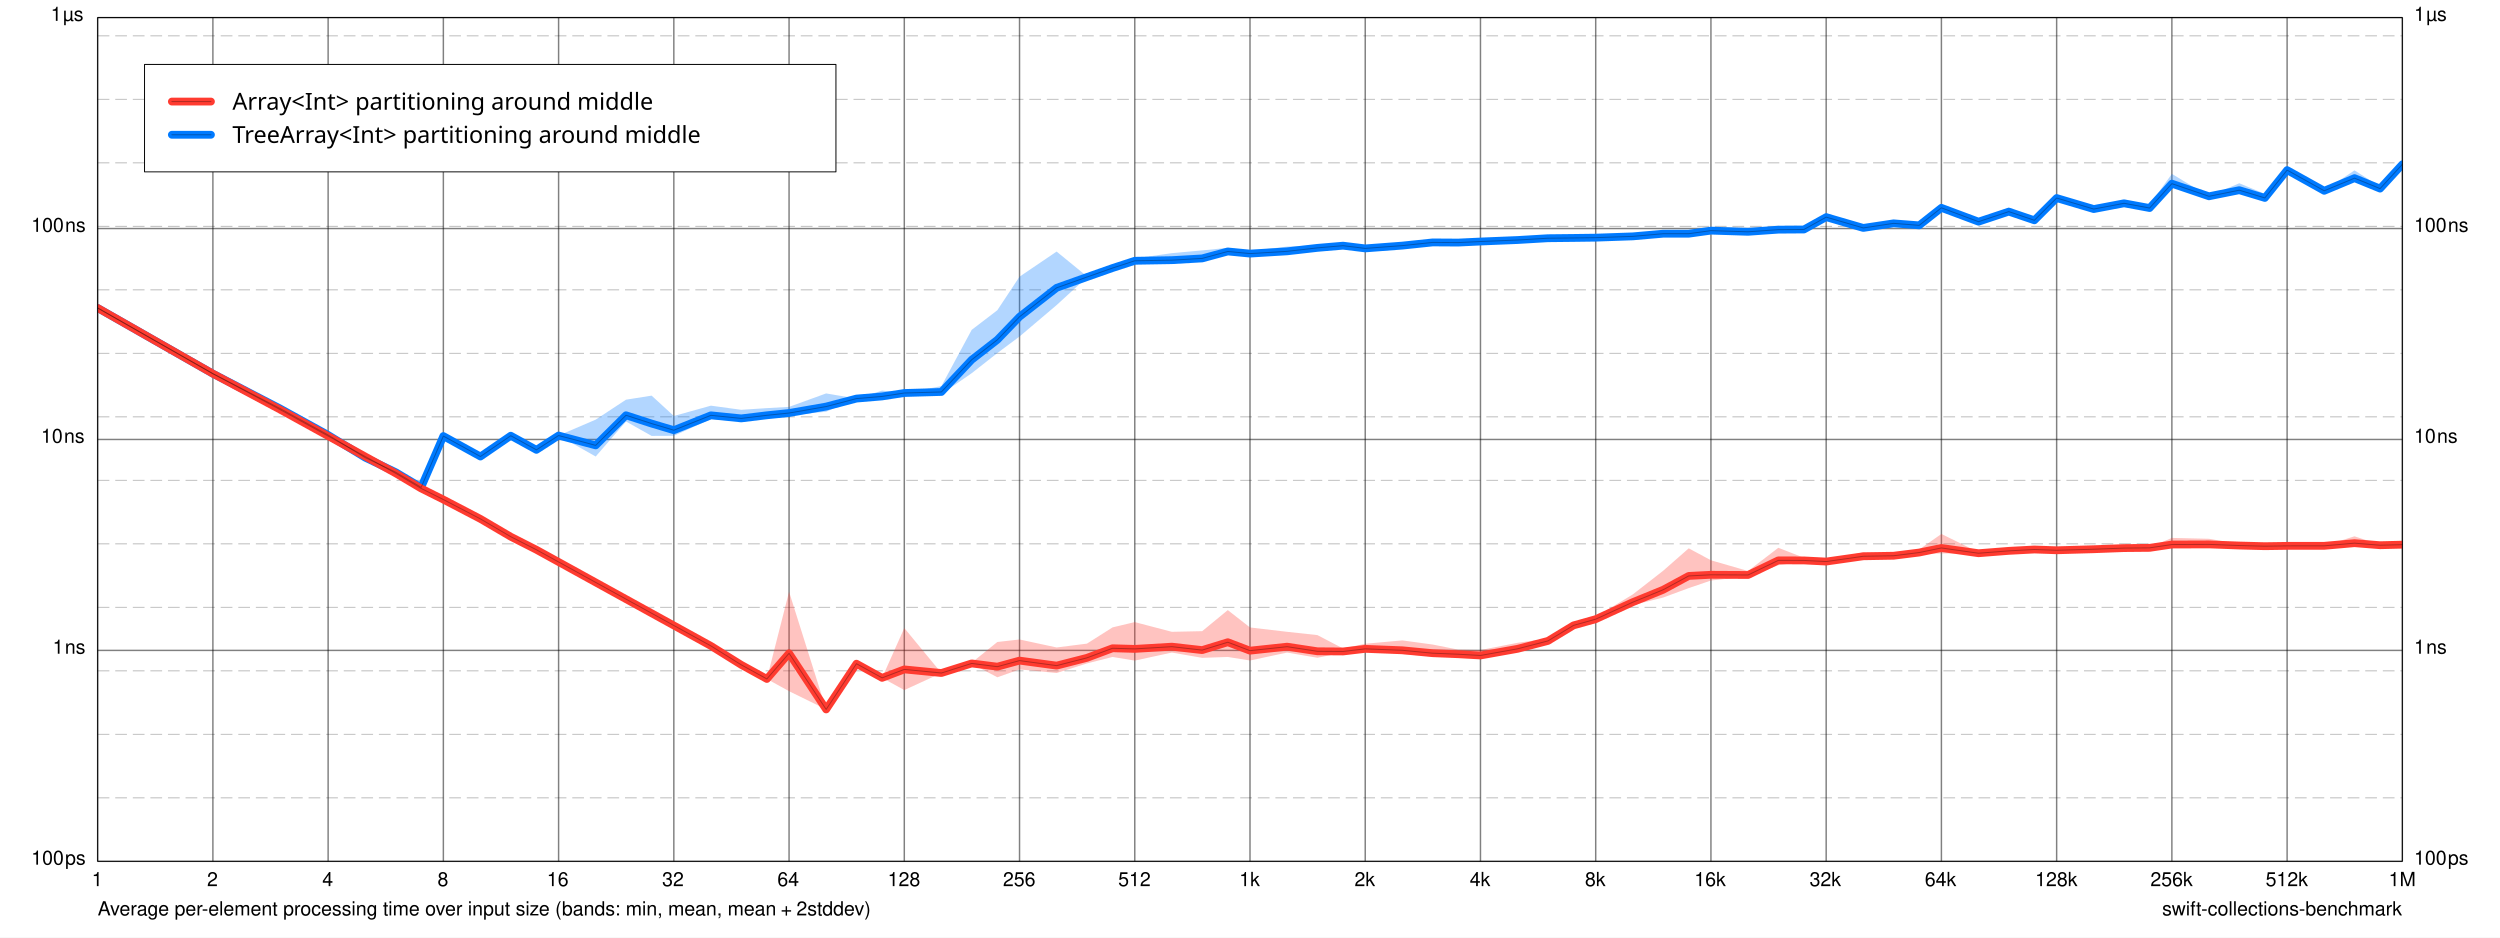
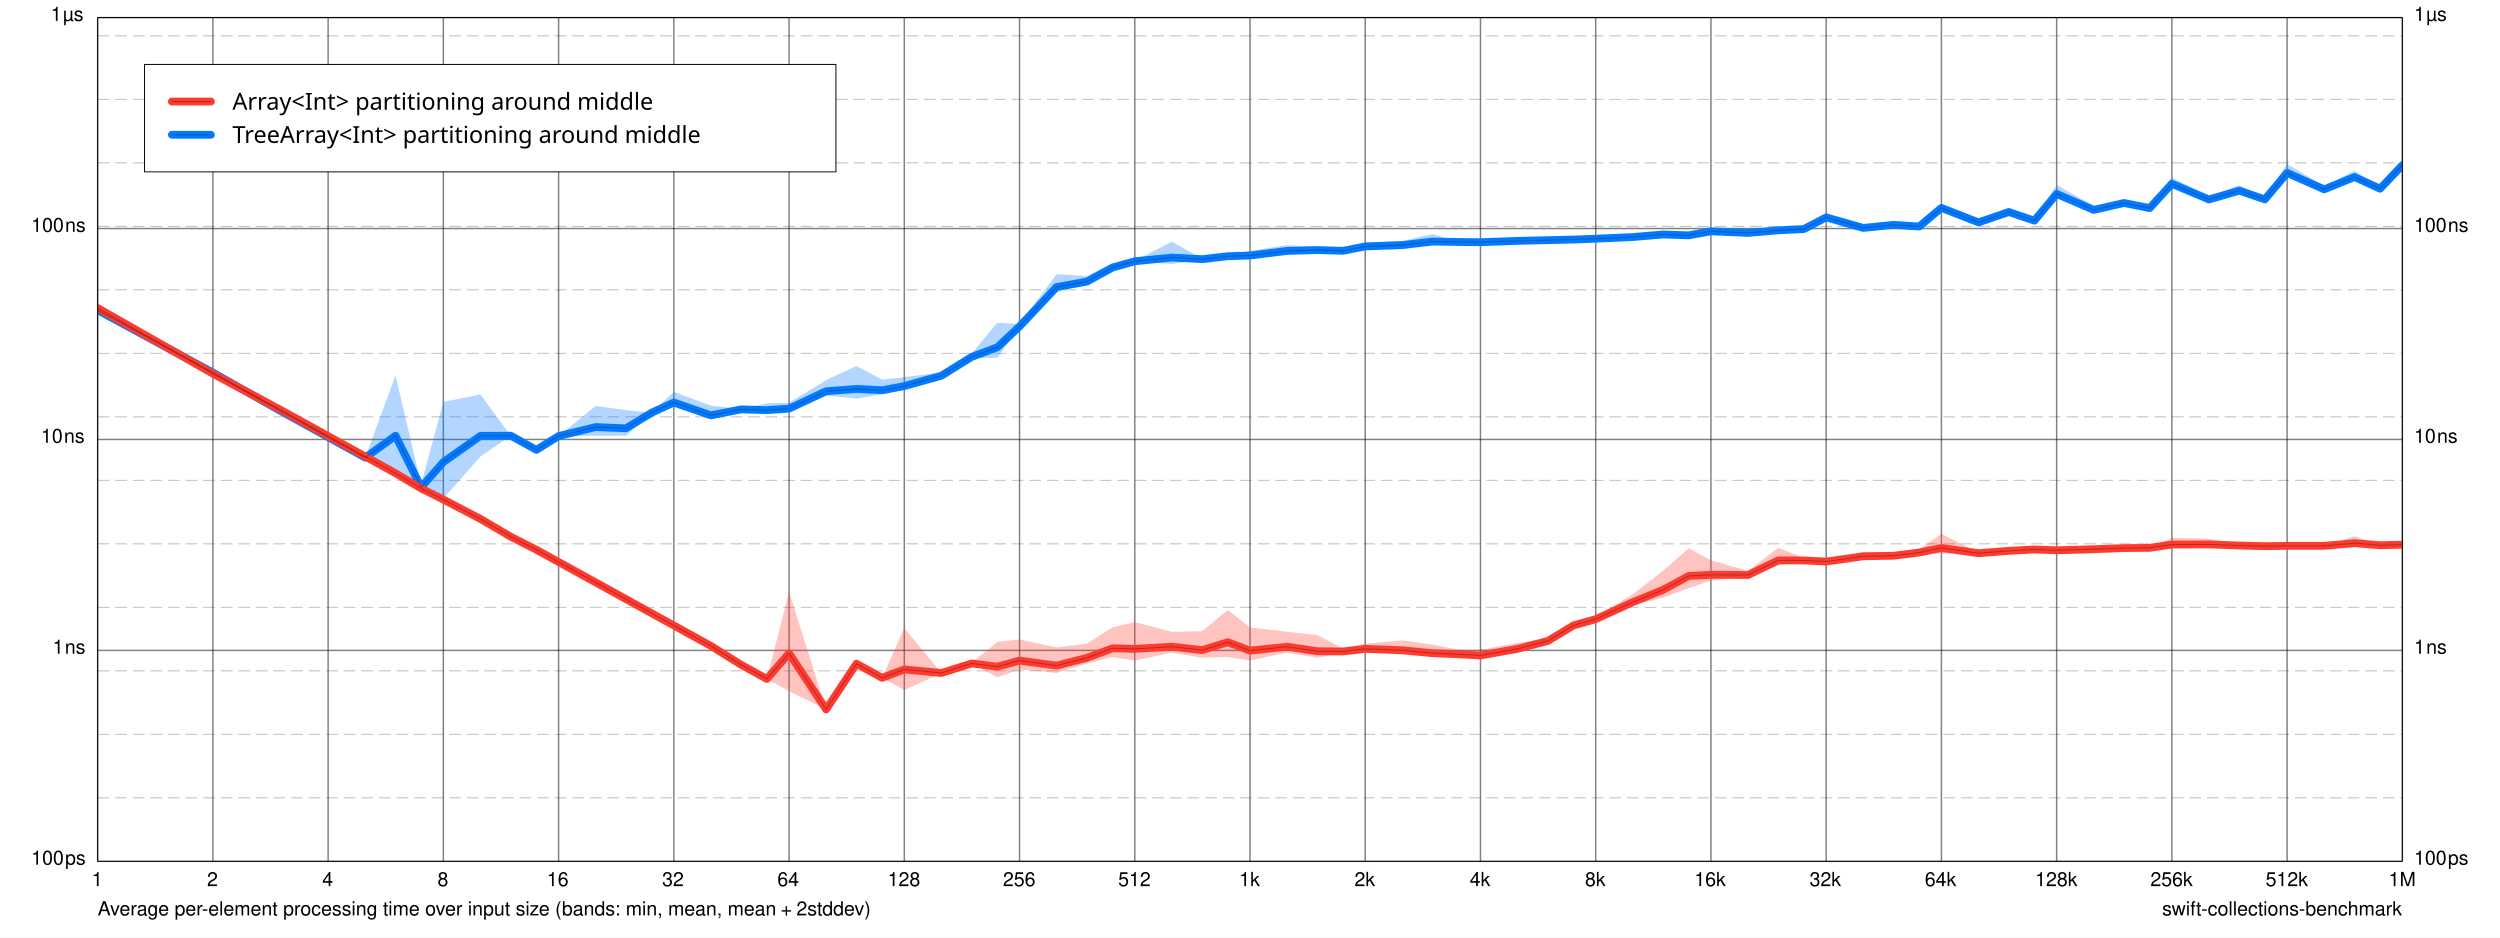
<svg xmlns="http://www.w3.org/2000/svg" xmlns:xlink="http://www.w3.org/1999/xlink" width="1280.0px" height="480.0px" viewBox="0.0 0.0 1280.0 480.0" version="1.1">
  <path d="M 0 0 L 0 480 L 1280 480 L 1280 0 z" fill="#FFFFFF" fill-opacity="1.0" stroke="none" />
  <text x="50" y="468.7" font-family="Helvetica" font-size="10" font-weight="normal" font-style="normal" fill="#000000" fill-opacity="1">Average per-element processing time over input size (bands: min, mean, mean + 2stddev)</text>
  <a xlink:href="https://github.com/apple/swift-collections-benchmark">
    <text x="1107" y="468.7" font-family="Helvetica" font-size="10" font-weight="normal" font-style="normal" fill="#000000" fill-opacity="1">swift-collections-benchmark</text>
  </a>
  <path d="M 50 9 L 50 441" fill="none" stroke-width="0.75" stroke="#000000" stroke-opacity="0.498" stroke-linecap="butt" stroke-linejoin="round" />
  <text x="47" y="453.7" font-family="Helvetica" font-size="10" font-weight="normal" font-style="normal" fill="#000000" fill-opacity="1">1</text>
  <path d="M 109 9 L 109 441" fill="none" stroke-width="0.75" stroke="#000000" stroke-opacity="0.498" stroke-linecap="butt" stroke-linejoin="round" />
  <text x="106" y="453.7" font-family="Helvetica" font-size="10" font-weight="normal" font-style="normal" fill="#000000" fill-opacity="1">2</text>
  <path d="M 168 9 L 168 441" fill="none" stroke-width="0.75" stroke="#000000" stroke-opacity="0.498" stroke-linecap="butt" stroke-linejoin="round" />
  <text x="165" y="453.7" font-family="Helvetica" font-size="10" font-weight="normal" font-style="normal" fill="#000000" fill-opacity="1">4</text>
  <path d="M 227 9 L 227 441" fill="none" stroke-width="0.75" stroke="#000000" stroke-opacity="0.498" stroke-linecap="butt" stroke-linejoin="round" />
  <text x="224" y="453.7" font-family="Helvetica" font-size="10" font-weight="normal" font-style="normal" fill="#000000" fill-opacity="1">8</text>
  <path d="M 286 9 L 286 441" fill="none" stroke-width="0.75" stroke="#000000" stroke-opacity="0.498" stroke-linecap="butt" stroke-linejoin="round" />
  <text x="280" y="453.7" font-family="Helvetica" font-size="10" font-weight="normal" font-style="normal" fill="#000000" fill-opacity="1">16</text>
  <path d="M 345 9 L 345 441" fill="none" stroke-width="0.75" stroke="#000000" stroke-opacity="0.498" stroke-linecap="butt" stroke-linejoin="round" />
  <text x="339" y="453.7" font-family="Helvetica" font-size="10" font-weight="normal" font-style="normal" fill="#000000" fill-opacity="1">32</text>
  <path d="M 404 9 L 404 441" fill="none" stroke-width="0.75" stroke="#000000" stroke-opacity="0.498" stroke-linecap="butt" stroke-linejoin="round" />
  <text x="398" y="453.7" font-family="Helvetica" font-size="10" font-weight="normal" font-style="normal" fill="#000000" fill-opacity="1">64</text>
  <path d="M 463 9 L 463 441" fill="none" stroke-width="0.75" stroke="#000000" stroke-opacity="0.498" stroke-linecap="butt" stroke-linejoin="round" />
  <text x="454.5" y="453.7" font-family="Helvetica" font-size="10" font-weight="normal" font-style="normal" fill="#000000" fill-opacity="1">128</text>
  <path d="M 522 9 L 522 441" fill="none" stroke-width="0.75" stroke="#000000" stroke-opacity="0.498" stroke-linecap="butt" stroke-linejoin="round" />
  <text x="513.5" y="453.7" font-family="Helvetica" font-size="10" font-weight="normal" font-style="normal" fill="#000000" fill-opacity="1">256</text>
  <path d="M 581 9 L 581 441" fill="none" stroke-width="0.75" stroke="#000000" stroke-opacity="0.498" stroke-linecap="butt" stroke-linejoin="round" />
  <text x="572.5" y="453.7" font-family="Helvetica" font-size="10" font-weight="normal" font-style="normal" fill="#000000" fill-opacity="1">512</text>
  <path d="M 640 9 L 640 441" fill="none" stroke-width="0.75" stroke="#000000" stroke-opacity="0.498" stroke-linecap="butt" stroke-linejoin="round" />
  <text x="634.5" y="453.7" font-family="Helvetica" font-size="10" font-weight="normal" font-style="normal" fill="#000000" fill-opacity="1">1k</text>
  <path d="M 699 9 L 699 441" fill="none" stroke-width="0.75" stroke="#000000" stroke-opacity="0.498" stroke-linecap="butt" stroke-linejoin="round" />
  <text x="693.5" y="453.7" font-family="Helvetica" font-size="10" font-weight="normal" font-style="normal" fill="#000000" fill-opacity="1">2k</text>
  <path d="M 758 9 L 758 441" fill="none" stroke-width="0.75" stroke="#000000" stroke-opacity="0.498" stroke-linecap="butt" stroke-linejoin="round" />
  <text x="752.5" y="453.7" font-family="Helvetica" font-size="10" font-weight="normal" font-style="normal" fill="#000000" fill-opacity="1">4k</text>
  <path d="M 817 9 L 817 441" fill="none" stroke-width="0.75" stroke="#000000" stroke-opacity="0.498" stroke-linecap="butt" stroke-linejoin="round" />
  <text x="811.5" y="453.7" font-family="Helvetica" font-size="10" font-weight="normal" font-style="normal" fill="#000000" fill-opacity="1">8k</text>
  <path d="M 876 9 L 876 441" fill="none" stroke-width="0.75" stroke="#000000" stroke-opacity="0.498" stroke-linecap="butt" stroke-linejoin="round" />
  <text x="867.5" y="453.7" font-family="Helvetica" font-size="10" font-weight="normal" font-style="normal" fill="#000000" fill-opacity="1">16k</text>
  <path d="M 935 9 L 935 441" fill="none" stroke-width="0.75" stroke="#000000" stroke-opacity="0.498" stroke-linecap="butt" stroke-linejoin="round" />
  <text x="926.5" y="453.7" font-family="Helvetica" font-size="10" font-weight="normal" font-style="normal" fill="#000000" fill-opacity="1">32k</text>
  <path d="M 994 9 L 994 441" fill="none" stroke-width="0.75" stroke="#000000" stroke-opacity="0.498" stroke-linecap="butt" stroke-linejoin="round" />
  <text x="985.5" y="453.7" font-family="Helvetica" font-size="10" font-weight="normal" font-style="normal" fill="#000000" fill-opacity="1">64k</text>
  <path d="M 1053 9 L 1053 441" fill="none" stroke-width="0.75" stroke="#000000" stroke-opacity="0.498" stroke-linecap="butt" stroke-linejoin="round" />
  <text x="1042" y="453.7" font-family="Helvetica" font-size="10" font-weight="normal" font-style="normal" fill="#000000" fill-opacity="1">128k</text>
  <path d="M 1112 9 L 1112 441" fill="none" stroke-width="0.75" stroke="#000000" stroke-opacity="0.498" stroke-linecap="butt" stroke-linejoin="round" />
  <text x="1101" y="453.7" font-family="Helvetica" font-size="10" font-weight="normal" font-style="normal" fill="#000000" fill-opacity="1">256k</text>
  <path d="M 1171 9 L 1171 441" fill="none" stroke-width="0.75" stroke="#000000" stroke-opacity="0.498" stroke-linecap="butt" stroke-linejoin="round" />
  <text x="1160" y="453.7" font-family="Helvetica" font-size="10" font-weight="normal" font-style="normal" fill="#000000" fill-opacity="1">512k</text>
  <path d="M 1230 9 L 1230 441" fill="none" stroke-width="0.75" stroke="#000000" stroke-opacity="0.498" stroke-linecap="butt" stroke-linejoin="round" />
  <text x="1223" y="453.7" font-family="Helvetica" font-size="10" font-weight="normal" font-style="normal" fill="#000000" fill-opacity="1">1M</text>
  <path d="M 50 441 L 1230 441" fill="none" stroke-width="0.75" stroke="#000000" stroke-opacity="0.498" stroke-linecap="butt" stroke-linejoin="round" />
  <text x="16" y="442.7" font-family="Helvetica" font-size="10" font-weight="normal" font-style="normal" fill="#000000" fill-opacity="1">100 ps</text>
  <text x="1236" y="442.7" font-family="Helvetica" font-size="10" font-weight="normal" font-style="normal" fill="#000000" fill-opacity="1">100 ps</text>
  <path d="M 50 333 L 1230 333" fill="none" stroke-width="0.75" stroke="#000000" stroke-opacity="0.498" stroke-linecap="butt" stroke-linejoin="round" />
  <text x="27" y="334.7" font-family="Helvetica" font-size="10" font-weight="normal" font-style="normal" fill="#000000" fill-opacity="1">1 ns</text>
  <text x="1236" y="334.7" font-family="Helvetica" font-size="10" font-weight="normal" font-style="normal" fill="#000000" fill-opacity="1">1 ns</text>
  <path d="M 50 225 L 1230 225" fill="none" stroke-width="0.75" stroke="#000000" stroke-opacity="0.498" stroke-linecap="butt" stroke-linejoin="round" />
  <text x="21" y="226.7" font-family="Helvetica" font-size="10" font-weight="normal" font-style="normal" fill="#000000" fill-opacity="1">10 ns</text>
  <text x="1236" y="226.7" font-family="Helvetica" font-size="10" font-weight="normal" font-style="normal" fill="#000000" fill-opacity="1">10 ns</text>
  <path d="M 50 117 L 1230 117" fill="none" stroke-width="0.75" stroke="#000000" stroke-opacity="0.498" stroke-linecap="butt" stroke-linejoin="round" />
  <text x="16" y="118.7" font-family="Helvetica" font-size="10" font-weight="normal" font-style="normal" fill="#000000" fill-opacity="1">100 ns</text>
  <text x="1236" y="118.7" font-family="Helvetica" font-size="10" font-weight="normal" font-style="normal" fill="#000000" fill-opacity="1">100 ns</text>
  <path d="M 50 9 L 1230 9" fill="none" stroke-width="0.75" stroke="#000000" stroke-opacity="0.498" stroke-linecap="butt" stroke-linejoin="round" />
  <text x="26" y="10.7" font-family="Helvetica" font-size="10" font-weight="normal" font-style="normal" fill="#000000" fill-opacity="1">1 µs</text>
  <text x="1236" y="10.7" font-family="Helvetica" font-size="10" font-weight="normal" font-style="normal" fill="#000000" fill-opacity="1">1 µs</text>
  <path d="M 50 408.49 L 1230 408.49" fill="none" stroke-width="0.5" stroke="#000000" stroke-opacity="0.259" stroke-linecap="butt" stroke-linejoin="round" stroke-dasharray="6 3" stroke-dashoffset="0" />
  <path d="M 50 375.98 L 1230 375.98" fill="none" stroke-width="0.5" stroke="#000000" stroke-opacity="0.259" stroke-linecap="butt" stroke-linejoin="round" stroke-dasharray="6 3" stroke-dashoffset="0" />
  <path d="M 50 343.47 L 1230 343.47" fill="none" stroke-width="0.5" stroke="#000000" stroke-opacity="0.259" stroke-linecap="butt" stroke-linejoin="round" stroke-dasharray="6 3" stroke-dashoffset="0" />
  <path d="M 50 310.96 L 1230 310.96" fill="none" stroke-width="0.5" stroke="#000000" stroke-opacity="0.259" stroke-linecap="butt" stroke-linejoin="round" stroke-dasharray="6 3" stroke-dashoffset="0" />
  <path d="M 50 278.44 L 1230 278.44" fill="none" stroke-width="0.5" stroke="#000000" stroke-opacity="0.259" stroke-linecap="butt" stroke-linejoin="round" stroke-dasharray="6 3" stroke-dashoffset="0" />
  <path d="M 50 245.93 L 1230 245.93" fill="none" stroke-width="0.5" stroke="#000000" stroke-opacity="0.259" stroke-linecap="butt" stroke-linejoin="round" stroke-dasharray="6 3" stroke-dashoffset="0" />
  <path d="M 50 213.42 L 1230 213.42" fill="none" stroke-width="0.5" stroke="#000000" stroke-opacity="0.259" stroke-linecap="butt" stroke-linejoin="round" stroke-dasharray="6 3" stroke-dashoffset="0" />
  <path d="M 50 180.91 L 1230 180.91" fill="none" stroke-width="0.5" stroke="#000000" stroke-opacity="0.259" stroke-linecap="butt" stroke-linejoin="round" stroke-dasharray="6 3" stroke-dashoffset="0" />
  <path d="M 50 148.4 L 1230 148.4" fill="none" stroke-width="0.5" stroke="#000000" stroke-opacity="0.259" stroke-linecap="butt" stroke-linejoin="round" stroke-dasharray="6 3" stroke-dashoffset="0" />
  <path d="M 50 115.89 L 1230 115.89" fill="none" stroke-width="0.5" stroke="#000000" stroke-opacity="0.259" stroke-linecap="butt" stroke-linejoin="round" stroke-dasharray="6 3" stroke-dashoffset="0" />
  <path d="M 50 83.376 L 1230 83.376" fill="none" stroke-width="0.5" stroke="#000000" stroke-opacity="0.259" stroke-linecap="butt" stroke-linejoin="round" stroke-dasharray="6 3" stroke-dashoffset="0" />
  <path d="M 50 50.865 L 1230 50.865" fill="none" stroke-width="0.5" stroke="#000000" stroke-opacity="0.259" stroke-linecap="butt" stroke-linejoin="round" stroke-dasharray="6 3" stroke-dashoffset="0" />
  <path d="M 50 18.354 L 1230 18.354" fill="none" stroke-width="0.5" stroke="#000000" stroke-opacity="0.259" stroke-linecap="butt" stroke-linejoin="round" stroke-dasharray="6 3" stroke-dashoffset="0" />
  <path d="M 74 33 L 74 88 L 428 88 L 428 33 z" fill="#FFFFFF" fill-opacity="1.0" stroke="none" />
  <clipPath id="clip-0">
    <path d="M 50 9 L 50 441 L 1230 441 L 1230 9 z" />
  </clipPath>
  <g clip-path="url(#clip-0)">
-     <path d="M 50 157.69L 109 191.33L 143.51 209.22L 168 222.71L 186.99 234.31L 202.51 241.73L 215.63 247.95L 227 223.27L 245.99 233.74L 261.51 223.09L 274.63 230.32L 286 222.99L 304.99 214.85L 320.51 204.64L 333.63 202.56L 345 212.99L 363.99 207.7L 379.51 209.82L 392.63 208.96L 404 208.32L 422.99 201.43L 438.51 204.07L 451.63 199.99L 463 201.22L 481.99 197.69L 497.51 168.88L 510.63 158.84L 522 141.66L 540.99 128.8L 556.51 141.49L 569.63 137.14L 581 132.31L 599.99 129.62L 615.51 128.2L 628.63 126.88L 640 128.51L 658.99 126.25L 674.51 125.6L 687.63 125.55L 699 126.86L 717.99 125.22L 733.51 123.52L 746.63 123.53L 758 123.41L 776.99 122.24L 792.51 121.52L 805.63 121.57L 817 121.34L 835.99 120.89L 851.51 119.21L 864.63 119.52L 876 117.48L 894.99 118.39L 910.51 117.56L 923.63 117.36L 935 109.11L 953.99 116.27L 969.51 113.42L 982.63 115.21L 994 105.95L 1013 112.8L 1028.5 106.24L 1041.6 112.69L 1053 101.38L 1072 104.99L 1087.5 104.01L 1100.6 104.85L 1112 89.036L 1131 100.49L 1146.5 93.828L 1159.6 99.254L 1171 87.053L 1190 97.647L 1205.5 87.219L 1218.6 95.573L 1230 82.334L 1230 84.801L 1218.6 96.918L 1205.5 92.709L 1190 97.698L 1171 87.118L 1159.6 102.1L 1146.5 98.707L 1131 100.51L 1112 95.946L 1100.6 107.11L 1087.5 104.11L 1072 107.79L 1053 101.4L 1041.6 112.82L 1028.5 109.12L 1013 113.75L 994 106.57L 982.63 115.43L 969.51 114.7L 953.99 116.85L 935 111.93L 923.63 117.54L 910.51 117.59L 894.99 118.79L 876 118.29L 864.63 119.69L 851.51 119.81L 835.99 121.06L 817 121.8L 805.63 121.92L 792.51 122.13L 776.99 123.12L 758 123.75L 746.63 124.44L 733.51 124.34L 717.99 125.94L 699 127.29L 687.63 125.88L 674.51 127.39L 658.99 129.57L 640 130.32L 628.63 129.42L 615.51 133.85L 599.99 134.53L 581 133.96L 569.63 137.26L 556.51 141.98L 540.99 156.2L 522 172.29L 510.63 180.78L 497.51 191.07L 481.99 201.78L 463 201.22L 451.63 204.07L 438.51 204.07L 422.99 210.79L 404 212.64L 392.63 214L 379.51 215.88L 363.99 214.53L 345 223.13L 333.63 223.19L 320.51 215.8L 304.99 233.74L 286 222.99L 274.63 230.32L 261.51 223.09L 245.99 233.74L 227 223.27L 215.63 250.09L 202.51 241.73L 186.99 234.31L 168 222.71L 143.51 209.22L 109 191.33L 50 157.69" fill="#007AFF" fill-opacity="0.302" stroke="none" />
+     <path d="M 50 158.82L 109 189.19L 143.51 210.35L 168 223.84L 186.99 234.31L 202.51 192.3L 215.63 247.95L 227 205.79L 245.99 201.97L 261.51 223.09L 274.63 230.32L 286 223.27L 304.99 207.83L 320.51 210.01L 333.63 211.3L 345 200.6L 363.99 207.7L 379.51 209.5L 392.63 206.52L 404 206.21L 422.99 194.61L 438.51 187.41L 451.63 194.35L 463 193.1L 481.99 190.68L 497.51 181L 510.63 165.23L 522 165.89L 540.99 140.41L 556.51 141.3L 569.63 135.02L 581 133.53L 599.99 123.68L 615.51 132.59L 628.63 130.88L 640 128.43L 658.99 125.51L 674.51 126.42L 687.63 126.9L 699 124.24L 717.99 123.38L 733.51 119.85L 746.63 123.51L 758 122.79L 776.99 123.24L 792.51 122.33L 805.63 122.38L 817 121.88L 835.99 121.2L 851.51 119.49L 864.63 119.87L 876 118.39L 894.99 119.18L 910.51 117.91L 923.63 115.7L 935 110.05L 953.99 115.65L 969.51 114.86L 982.63 115.32L 994 105.33L 1013 112.99L 1028.5 106.77L 1041.6 112.49L 1053 94.695L 1072 105.37L 1087.5 103.8L 1100.6 104.21L 1112 90.934L 1131 100.61L 1146.5 94.89L 1159.6 101.04L 1171 83.947L 1190 95.396L 1205.5 87.412L 1218.6 96.151L 1230 82.899L 1230 85.173L 1218.6 96.768L 1205.5 91.847L 1190 97.504L 1171 90.294L 1159.6 102.46L 1146.5 98.626L 1131 102.67L 1112 95.3L 1100.6 107.43L 1087.5 103.98L 1072 108.24L 1053 101.04L 1041.6 113.14L 1028.5 109.18L 1013 114.19L 994 106.84L 982.63 116.2L 969.51 115.21L 953.99 117.07L 935 111.74L 923.63 117.85L 910.51 117.92L 894.99 119.28L 876 118.43L 864.63 120.72L 851.51 120.25L 835.99 121.42L 817 122.35L 805.63 122.74L 792.51 123.18L 776.99 123.36L 758 124.46L 746.63 124.04L 733.51 125.1L 717.99 126.26L 699 126.85L 687.63 128.96L 674.51 128.61L 658.99 129.57L 640 131.71L 628.63 131.28L 615.51 132.73L 599.99 135.16L 581 133.85L 569.63 137.67L 556.51 145.21L 540.99 149.51L 522 167.58L 510.63 183.23L 497.51 183.34L 481.99 192.97L 463 199.41L 451.63 201.89L 438.51 204.07L 422.99 202.52L 404 210.33L 392.63 211.3L 379.51 209.64L 363.99 214.53L 345 208.18L 333.63 211.3L 320.51 223.09L 304.99 223.16L 286 223.27L 274.63 230.32L 261.51 223.09L 245.99 233.74L 227 255.22L 215.63 250.09L 202.51 241.73L 186.99 234.31L 168 223.84L 143.51 210.35L 109 191.33L 50 158.82" fill="#007AFF" fill-opacity="0.302" stroke="none" />
    <path d="M 50 157.69L 109 191.33L 143.51 208.21L 168 221.7L 186.99 232.17L 202.51 240.72L 215.63 250.09L 227 254.21L 245.99 265.69L 261.51 273.23L 274.63 281.47L 286 287.73L 304.99 298.2L 320.51 306.75L 333.63 313.98L 345 320.25L 363.99 330.71L 379.51 340.39L 392.63 347.62L 404 302.97L 422.99 363.22L 438.51 339.82L 451.63 347.06L 463 321.55L 481.99 344.58L 497.51 339.29L 510.63 328.7L 522 327.41L 540.99 331.5L 556.51 329.54L 569.63 321.22L 581 318.51L 599.99 323.49L 615.51 323.16L 628.63 312.37L 640 321.26L 658.99 323.49L 674.51 325.17L 687.63 332.01L 699 329.6L 717.99 327.88L 733.51 330L 746.63 332.61L 758 332.82L 776.99 329.12L 792.51 326.95L 805.63 319.05L 817 315.82L 835.99 304.34L 851.51 292.25L 864.63 280.74L 876 286.86L 894.99 292.36L 910.51 280.46L 923.63 285.59L 935 286.88L 953.99 282.75L 969.51 283.16L 982.63 281.32L 994 273.39L 1013 282.73L 1028.5 281.52L 1041.6 281.17L 1053 281.23L 1072 280.96L 1087.5 279.95L 1100.6 280.23L 1112 275.41L 1131 275.86L 1146.5 278.58L 1159.6 279.55L 1171 279.08L 1190 279.45L 1205.5 274.59L 1218.6 278.88L 1230 277.95L 1230 279.19L 1218.6 279.24L 1205.5 279.41L 1190 279.47L 1171 279.62L 1159.6 279.68L 1146.5 279.56L 1131 279.78L 1112 280.06L 1100.6 280.59L 1087.5 280.85L 1072 281.28L 1053 281.93L 1041.6 281.41L 1028.5 282.23L 1013 283.44L 994 283.38L 982.63 283.48L 969.51 285.03L 953.99 285.56L 935 287.74L 923.63 287.43L 910.51 289.41L 894.99 295.13L 876 297.23L 864.63 301.11L 851.51 305.95L 835.99 309.8L 817 317.43L 805.63 320.62L 792.51 328.59L 776.99 333.34L 758 336.62L 746.63 335.82L 733.51 336.11L 717.99 334.89L 699 333.16L 687.63 334.11L 674.51 336.78L 658.99 334.11L 640 338.18L 628.63 336.36L 615.51 336.82L 599.99 334.11L 581 338.23L 569.63 336.36L 556.51 339.68L 540.99 344.58L 522 342.74L 510.63 346.77L 497.51 339.82L 481.99 344.58L 463 353.32L 451.63 347.06L 438.51 339.82L 422.99 363.22L 404 353.89L 392.63 347.62L 379.51 340.39L 363.99 330.71L 345 320.25L 333.63 313.98L 320.51 306.75L 304.99 298.2L 286 287.73L 274.63 281.47L 261.51 275.37L 245.99 265.69L 227 256.35L 215.63 250.09L 202.51 242.86L 186.99 234.31L 168 223.84L 143.51 210.35L 109 191.33L 50 157.69" fill="#FF3B30" fill-opacity="0.302" stroke="none" />
-     <path d="M 50 157.69L 109 191.33L 143.51 209.22L 168 222.71L 186.99 234.31L 202.51 241.73L 215.63 249.52L 227 223.27L 245.99 233.74L 261.51 223.09L 274.63 230.32L 286 222.99L 304.99 228.03L 320.51 212.62L 333.63 216.87L 345 220.26L 363.99 212.65L 379.51 214.22L 392.63 212.63L 404 211.47L 422.99 208.16L 438.51 204.07L 451.63 202.97L 463 201.22L 481.99 200.68L 497.51 184.19L 510.63 173.99L 522 162.18L 540.99 147.36L 556.51 141.85L 569.63 137.23L 581 133.52L 599.99 133.2L 615.51 132.31L 628.63 128.75L 640 129.84L 658.99 128.68L 674.51 126.91L 687.63 125.79L 699 127.18L 717.99 125.75L 733.51 124.12L 746.63 124.2L 758 123.66L 776.99 122.89L 792.51 121.97L 805.63 121.83L 817 121.68L 835.99 121.02L 851.51 119.66L 864.63 119.65L 876 118.08L 894.99 118.68L 910.51 117.58L 923.63 117.49L 935 111.17L 953.99 116.7L 969.51 114.36L 982.63 115.38L 994 106.41L 1013 113.5L 1028.5 108.35L 1041.6 112.79L 1053 101.4L 1072 107.04L 1087.5 104.09L 1100.6 106.51L 1112 94.041L 1131 100.5L 1146.5 97.383L 1159.6 101.34L 1171 87.101L 1190 97.684L 1205.5 91.212L 1218.6 96.563L 1230 84.144" fill="none" stroke-width="4" stroke="#007AFF" stroke-opacity="1" stroke-linecap="round" stroke-linejoin="round" />
+     <path d="M 50 158.82L 109 190.76L 143.51 210.35L 168 223.84L 186.99 234.31L 202.51 223.09L 215.63 249.52L 227 236.58L 245.99 223.16L 261.51 223.09L 274.63 230.32L 286 223.27L 304.99 218.65L 320.51 219.3L 333.63 211.3L 345 206.08L 363.99 212.65L 379.51 209.6L 392.63 210L 404 209.22L 422.99 200.32L 438.51 199.12L 451.63 199.8L 463 197.68L 481.99 192.36L 497.51 182.72L 510.63 177.82L 522 167.13L 540.99 146.96L 556.51 144.16L 569.63 136.96L 581 133.77L 599.99 131.88L 615.51 132.7L 628.63 131.18L 640 130.83L 658.99 128.47L 674.51 128.03L 687.63 128.41L 699 126.16L 717.99 125.49L 733.51 123.67L 746.63 123.9L 758 124.02L 776.99 123.33L 792.51 122.96L 805.63 122.65L 817 122.22L 835.99 121.37L 851.51 120.05L 864.63 120.5L 876 118.42L 894.99 119.25L 910.51 117.92L 923.63 117.28L 935 111.29L 953.99 116.7L 969.51 115.12L 982.63 115.97L 994 106.44L 1013 113.87L 1028.5 108.54L 1041.6 112.97L 1053 99.3L 1072 107.47L 1087.5 103.93L 1100.6 106.56L 1112 94.12L 1131 102.12L 1146.5 97.621L 1159.6 102.08L 1171 88.552L 1190 96.944L 1205.5 90.648L 1218.6 96.606L 1230 84.568" fill="none" stroke-width="4" stroke="#007AFF" stroke-opacity="1" stroke-linecap="round" stroke-linejoin="round" />
    <path d="M 50 157.69L 109 191.33L 143.51 209.78L 168 223.27L 186.99 233.74L 202.51 242.29L 215.63 250.09L 227 255.78L 245.99 265.69L 261.51 274.8L 274.63 281.47L 286 287.73L 304.99 298.2L 320.51 306.75L 333.63 313.98L 345 320.25L 363.99 330.71L 379.51 340.39L 392.63 347.62L 404 334.49L 422.99 363.22L 438.51 339.82L 451.63 347.06L 463 342.74L 481.99 344.58L 497.51 339.68L 510.63 341.34L 522 338.23L 540.99 340.8L 556.51 336.82L 569.63 331.91L 581 332.23L 599.99 331.1L 615.51 332.85L 628.63 328.82L 640 333.14L 658.99 331.1L 674.51 333.46L 687.63 333.55L 699 332.21L 717.99 332.95L 733.51 334.43L 746.63 334.96L 758 335.6L 776.99 332.2L 792.51 328.16L 805.63 320.2L 817 317.01L 835.99 308.31L 851.51 301.97L 864.63 294.88L 876 294.29L 894.99 294.39L 910.51 286.9L 923.63 286.94L 935 287.52L 953.99 284.81L 969.51 284.54L 982.63 282.9L 994 280.56L 1013 283.25L 1028.5 282.04L 1041.6 281.34L 1053 281.74L 1072 281.2L 1087.5 280.62L 1100.6 280.5L 1112 278.8L 1131 278.73L 1146.5 279.31L 1159.6 279.65L 1171 279.48L 1190 279.46L 1205.5 278.1L 1218.6 279.15L 1230 278.87" fill="none" stroke-width="4" stroke="#FF3B30" stroke-opacity="1" stroke-linecap="round" stroke-linejoin="round" />
-     <path d="M 50 157.69L 109 191.33L 143.51 209.22L 168 222.71L 186.99 234.31L 202.51 241.73L 215.63 249.52L 227 223.27L 245.99 233.74L 261.51 223.09L 274.63 230.32L 286 222.99L 304.99 228.03L 320.51 212.62L 333.63 216.87L 345 220.26L 363.99 212.65L 379.51 214.22L 392.63 212.63L 404 211.47L 422.99 208.16L 438.51 204.07L 451.63 202.97L 463 201.22L 481.99 200.68L 497.51 184.19L 510.63 173.99L 522 162.18L 540.99 147.36L 556.51 141.85L 569.63 137.23L 581 133.52L 599.99 133.2L 615.51 132.31L 628.63 128.75L 640 129.84L 658.99 128.68L 674.51 126.91L 687.63 125.79L 699 127.18L 717.99 125.75L 733.51 124.12L 746.63 124.2L 758 123.66L 776.99 122.89L 792.51 121.97L 805.63 121.83L 817 121.68L 835.99 121.02L 851.51 119.66L 864.63 119.65L 876 118.08L 894.99 118.68L 910.51 117.58L 923.63 117.49L 935 111.17L 953.99 116.7L 969.51 114.36L 982.63 115.38L 994 106.41L 1013 113.5L 1028.5 108.35L 1041.6 112.79L 1053 101.4L 1072 107.04L 1087.5 104.09L 1100.6 106.51L 1112 94.041L 1131 100.5L 1146.5 97.383L 1159.6 101.34L 1171 87.101L 1190 97.684L 1205.5 91.212L 1218.6 96.563L 1230 84.144" fill="none" stroke-width="0.5" stroke="#000000" stroke-opacity="0.302" stroke-linecap="round" stroke-linejoin="round" />
+     <path d="M 50 158.82L 109 190.76L 143.51 210.35L 168 223.84L 186.99 234.31L 202.51 223.09L 215.63 249.52L 227 236.58L 245.99 223.16L 261.51 223.09L 274.63 230.32L 286 223.27L 304.99 218.65L 320.51 219.3L 333.63 211.3L 345 206.08L 363.99 212.65L 379.51 209.6L 392.63 210L 404 209.22L 422.99 200.32L 438.51 199.12L 451.63 199.8L 463 197.68L 481.99 192.36L 497.51 182.72L 510.63 177.82L 522 167.13L 540.99 146.96L 556.51 144.16L 569.63 136.96L 581 133.77L 599.99 131.88L 615.51 132.7L 628.63 131.18L 640 130.83L 658.99 128.47L 674.51 128.03L 687.63 128.41L 699 126.16L 717.99 125.49L 733.51 123.67L 746.63 123.9L 758 124.02L 776.99 123.33L 792.51 122.96L 805.63 122.65L 817 122.22L 835.99 121.37L 851.51 120.05L 864.63 120.5L 876 118.42L 894.99 119.25L 910.51 117.92L 923.63 117.28L 935 111.29L 953.99 116.7L 969.51 115.12L 982.63 115.97L 994 106.44L 1013 113.87L 1028.5 108.54L 1041.6 112.97L 1053 99.3L 1072 107.47L 1087.5 103.93L 1100.6 106.56L 1112 94.12L 1131 102.12L 1146.5 97.621L 1159.6 102.08L 1171 88.552L 1190 96.944L 1205.5 90.648L 1218.6 96.606L 1230 84.568" fill="none" stroke-width="0.5" stroke="#000000" stroke-opacity="0.302" stroke-linecap="round" stroke-linejoin="round" />
    <path d="M 50 157.69L 109 191.33L 143.51 209.78L 168 223.27L 186.99 233.74L 202.51 242.29L 215.63 250.09L 227 255.78L 245.99 265.69L 261.51 274.8L 274.63 281.47L 286 287.73L 304.99 298.2L 320.51 306.75L 333.63 313.98L 345 320.25L 363.99 330.71L 379.51 340.39L 392.63 347.62L 404 334.49L 422.99 363.22L 438.51 339.82L 451.63 347.06L 463 342.74L 481.99 344.58L 497.51 339.68L 510.63 341.34L 522 338.23L 540.99 340.8L 556.51 336.82L 569.63 331.91L 581 332.23L 599.99 331.1L 615.51 332.85L 628.63 328.82L 640 333.14L 658.99 331.1L 674.51 333.46L 687.63 333.55L 699 332.21L 717.99 332.95L 733.51 334.43L 746.63 334.96L 758 335.6L 776.99 332.2L 792.51 328.16L 805.63 320.2L 817 317.01L 835.99 308.31L 851.51 301.97L 864.63 294.88L 876 294.29L 894.99 294.39L 910.51 286.9L 923.63 286.94L 935 287.52L 953.99 284.81L 969.51 284.54L 982.63 282.9L 994 280.56L 1013 283.25L 1028.5 282.04L 1041.6 281.34L 1053 281.74L 1072 281.2L 1087.5 280.62L 1100.6 280.5L 1112 278.8L 1131 278.73L 1146.5 279.31L 1159.6 279.65L 1171 279.48L 1190 279.46L 1205.5 278.1L 1218.6 279.15L 1230 278.87" fill="none" stroke-width="0.5" stroke="#000000" stroke-opacity="0.302" stroke-linecap="round" stroke-linejoin="round" />
  </g>
  <path d="M 74 33 L 74 88 L 428 88 L 428 33 z" fill="#FFFFFF" fill-opacity="0.702" stroke-width="0.5" stroke="#000000" stroke-opacity="1" stroke-linecap="round" stroke-linejoin="round" />
  <path d="M 88 52 L 108 52" fill="none" stroke-width="4" stroke="#FF3B30" stroke-opacity="1" stroke-linecap="round" stroke-linejoin="round" />
  <path d="M 88 52 L 108 52" fill="none" stroke-width="0.5" stroke="#000000" stroke-opacity="0.302" stroke-linecap="round" stroke-linejoin="round" />
  <text x="119" y="56.17" font-family="Menlo" font-size="12" font-weight="normal" font-style="normal" fill="#000000" fill-opacity="1">Array&lt;Int&gt; partitioning around middle</text>
  <path d="M 88 69 L 108 69" fill="none" stroke-width="4" stroke="#007AFF" stroke-opacity="1" stroke-linecap="round" stroke-linejoin="round" />
  <path d="M 88 69 L 108 69" fill="none" stroke-width="0.5" stroke="#000000" stroke-opacity="0.302" stroke-linecap="round" stroke-linejoin="round" />
  <text x="119" y="73.17" font-family="Menlo" font-size="12" font-weight="normal" font-style="normal" fill="#000000" fill-opacity="1">TreeArray&lt;Int&gt; partitioning around middle</text>
  <path d="M 50 9 L 50 441 L 1230 441 L 1230 9 z" fill="none" stroke-width="0.5" stroke="#000000" stroke-opacity="1" stroke-linecap="round" stroke-linejoin="round" />
</svg>
